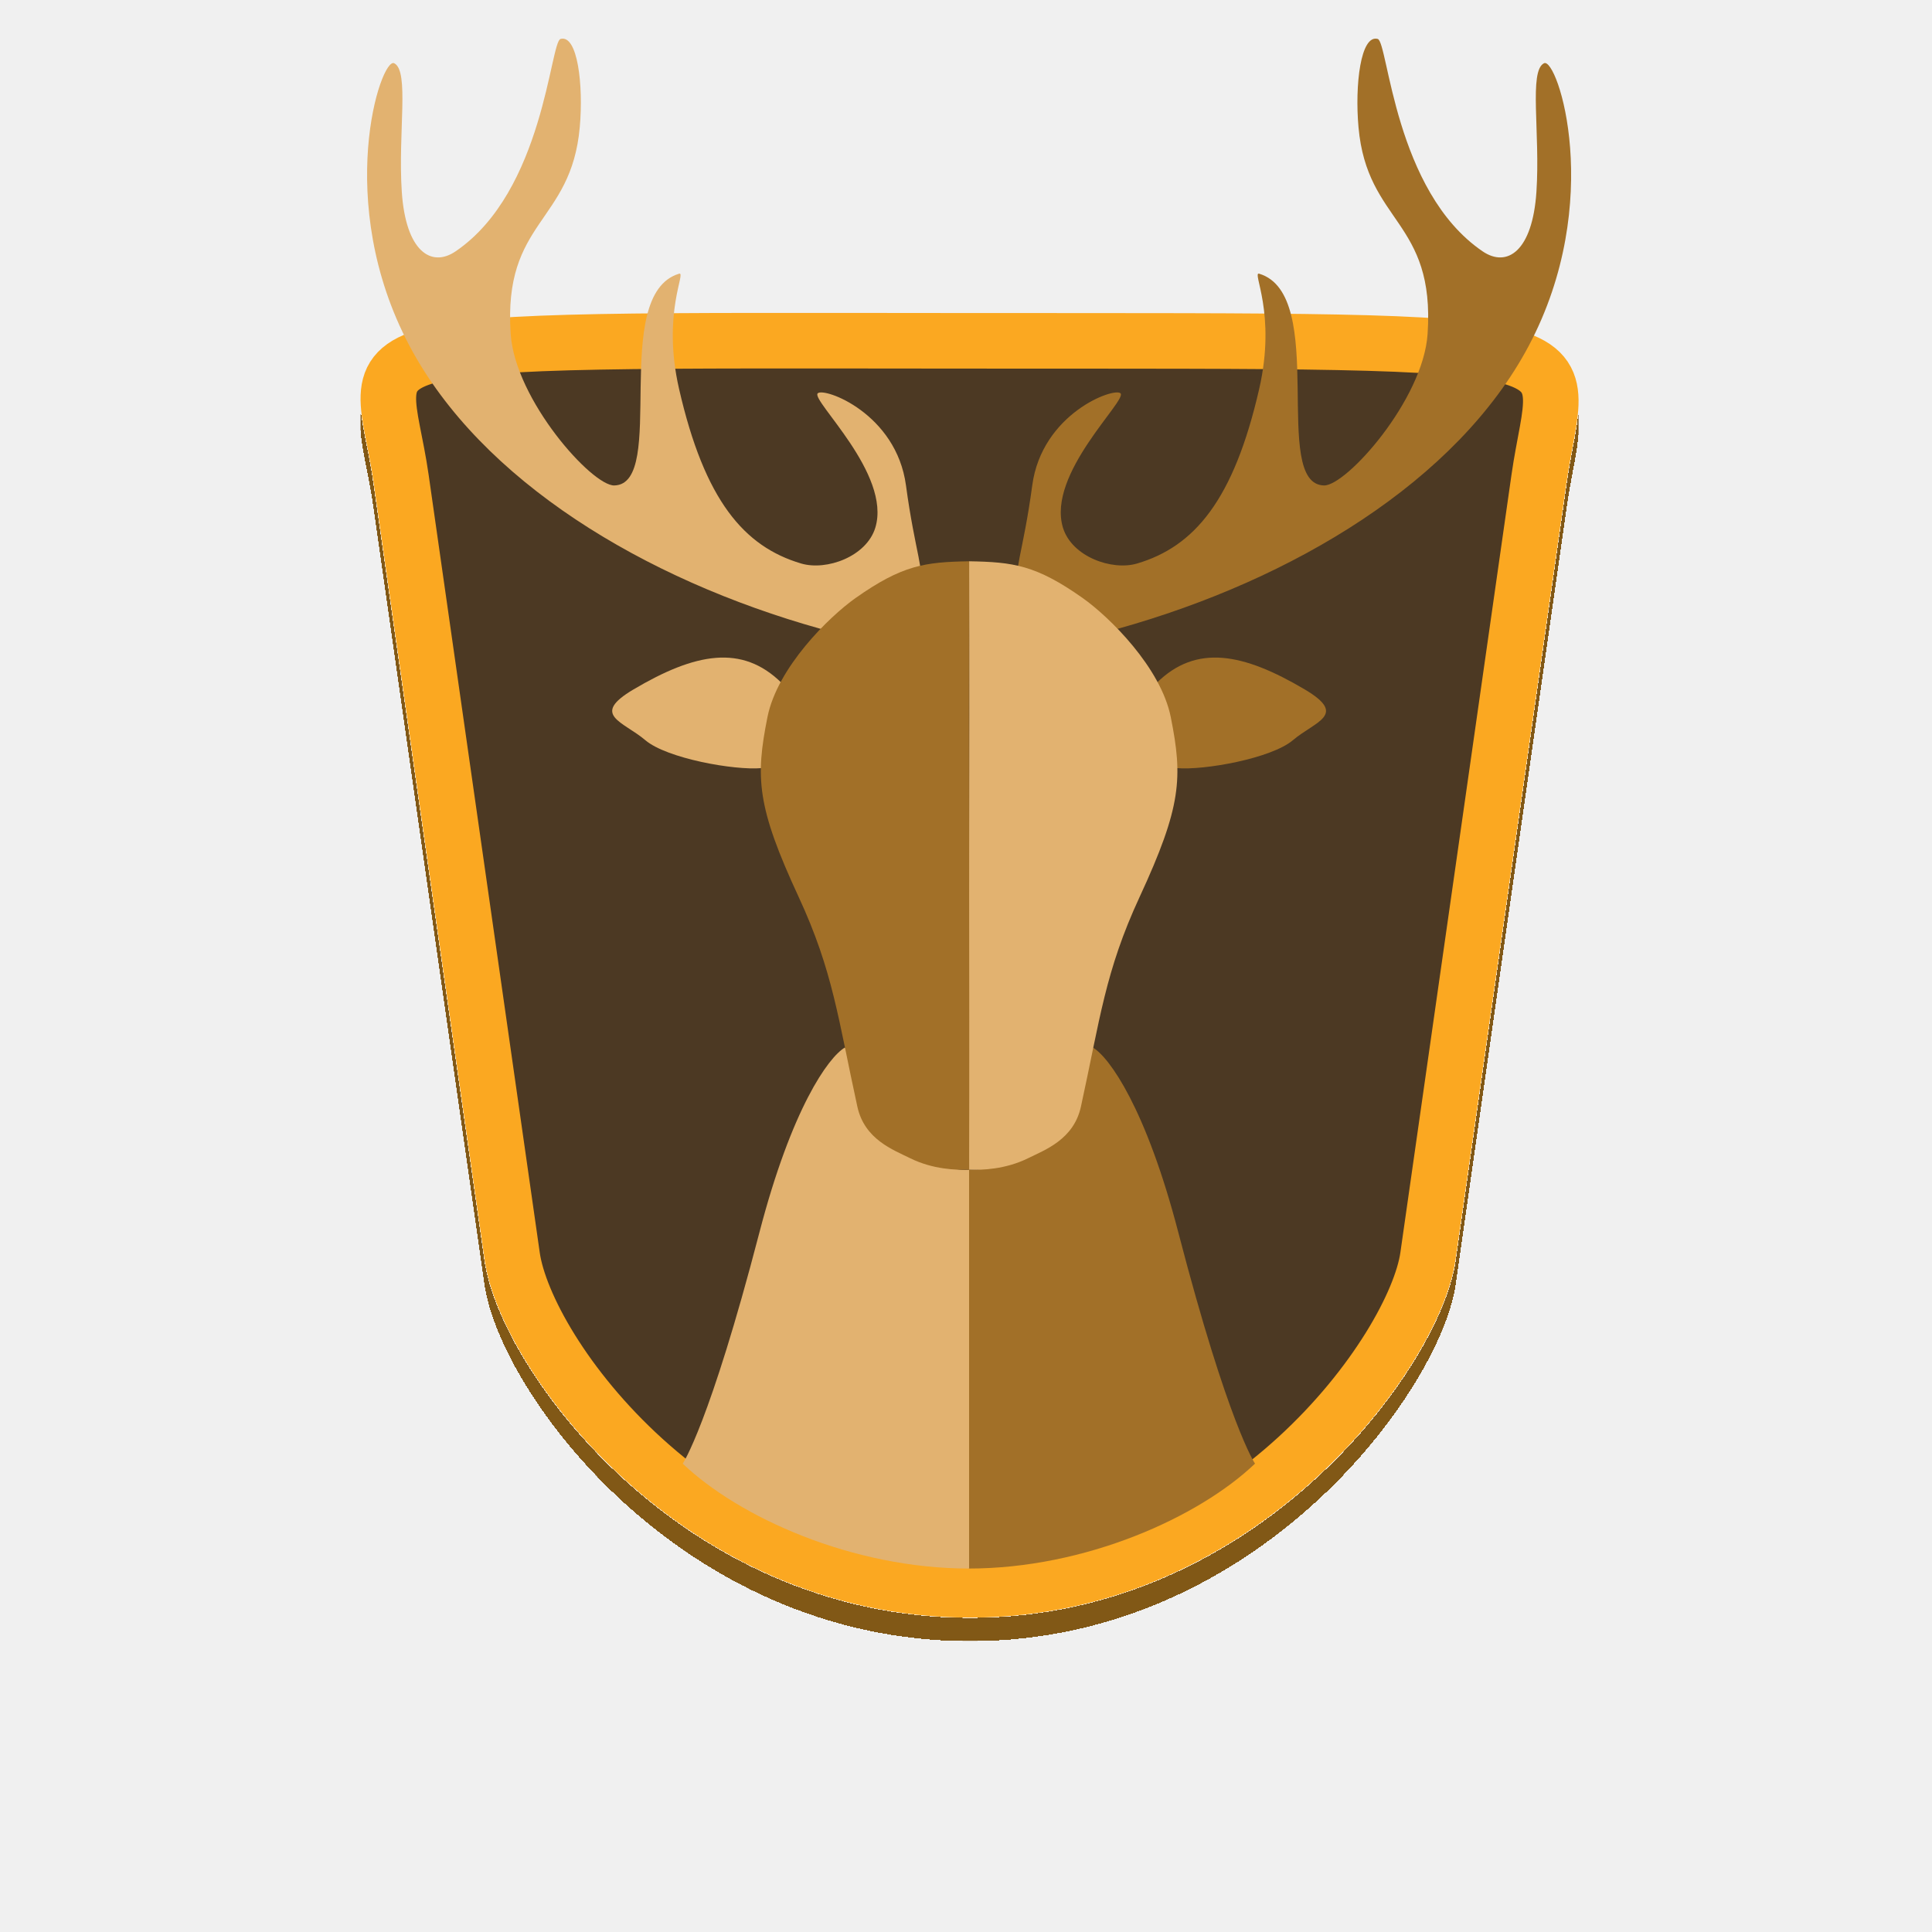
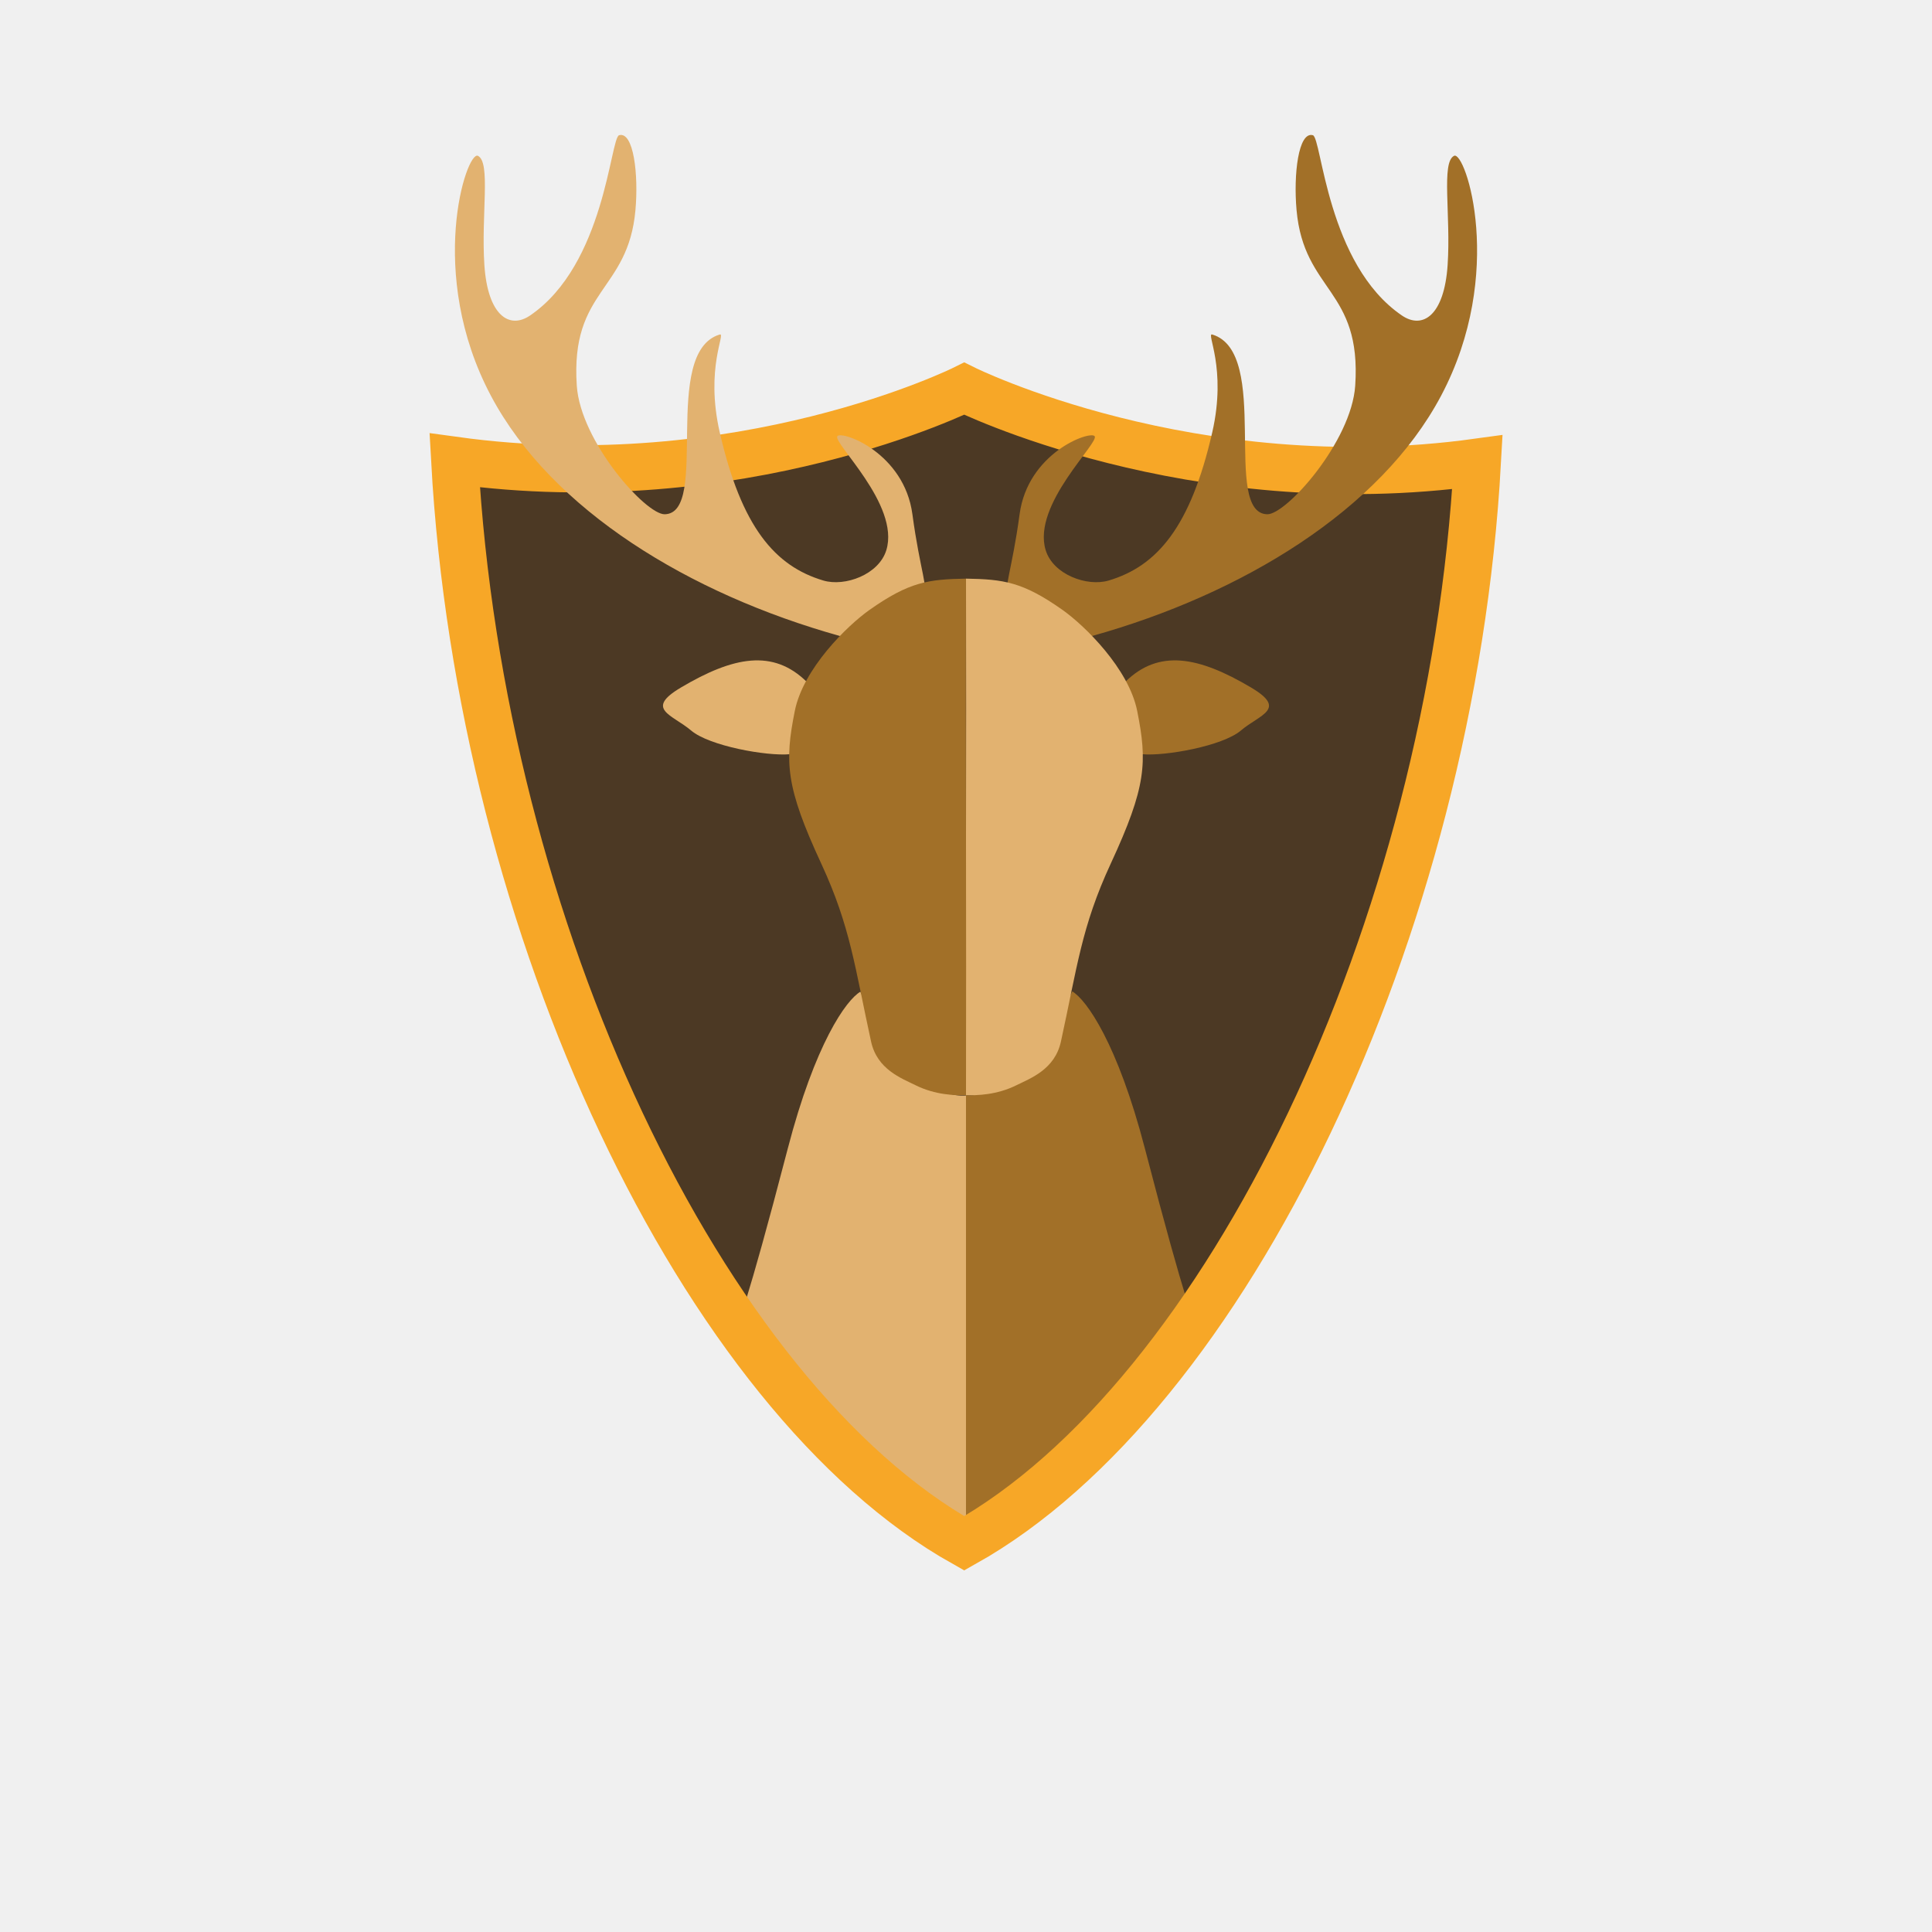
- <svg xmlns="http://www.w3.org/2000/svg" width="300" height="300" viewBox="0 0 300 300" fill="none">
-   <g filter="url(#filter0_d_816_1647)">
-     <path d="M150.63 52.922C48.037 52.858 59.077 51.867 62.285 74.318L79.54 195.102C81.684 210.113 108.196 246.866 150.63 246.866C193.304 246.866 219.682 209.365 221.72 195.102L238.975 74.318C242.167 51.992 252.064 52.984 150.63 52.922Z" fill="#4C3923" />
-     <path d="M150.63 52.922C48.037 52.858 59.077 51.867 62.285 74.318L79.54 195.102C81.684 210.113 108.196 246.866 150.63 246.866C193.304 246.866 219.682 209.365 221.72 195.102L238.975 74.318C242.167 51.992 252.064 52.984 150.63 52.922Z" stroke="#FBA821" stroke-width="8.627" stroke-miterlimit="10" />
+ <svg xmlns="http://www.w3.org/2000/svg" width="2048" height="2048" viewBox="0 0 2048 2048" fill="none">
+   <g clip-path="url(#clip0_930_1505)">
+     <path d="M481.94 488C785.26 529.85 1024 412 1024 412C1024 412 1262.74 531.74 1566.06 489.92C1538.66 986 1301.1 1480.62 1024 1636C746.9 1480.62 509.34 984.09 481.94 488Z" fill="#4C3924" />
+     <path d="M1192.79 722.83C1228.38 687.77 1270.53 695.83 1326.12 728.76C1365.12 751.87 1335.47 757.35 1315.33 774.42C1296.03 790.79 1235.33 801.67 1210.94 799.51L1192.79 722.83Z" fill="#A27028" />
+     <path d="M855.21 722.83C819.62 687.77 777.47 695.83 721.88 728.76C682.88 751.87 712.53 757.35 732.67 774.42C751.97 790.79 812.67 801.67 837.06 799.51L855.21 722.83Z" fill="#E2B270" />
+     <path d="M912 1051.29C897 1060.09 864 1106.29 835 1217.79C789.95 1390.79 782.19 1402.18 782.19 1402.18C798.21 1425.11 888.1 1561.58 1024 1636V1161.29C964.37 1166.2 912 1051.29 912 1051.29Z" fill="#E2B270" />
+     <path d="M1136.62 1050.91C1151.62 1059.72 1184.62 1105.91 1213.62 1217.42C1258.62 1390.42 1266.43 1401.81 1266.43 1401.81C1250.43 1424.73 1165.17 1559.16 1023.99 1636V1160.91C1083.63 1165.83 1136.62 1050.91 1136.62 1050.91Z" fill="#A27028" />
+     <path d="M482 488C785.31 529.82 1022.1 412 1022.1 412C1022.1 412 1262.79 531.74 1566.1 489.92C1538.71 985.98 1299.19 1480.62 1022.1 1636C745 1480.62 509.34 984.09 482 488Z" stroke="#F7A727" stroke-width="50" />
+     <path d="M1069.21 633.79C1081.02 638.79 1134.86 680.55 1157.95 674.1C1316.47 629.77 1463.14 540.93 1527.54 419.65C1596.62 289.54 1553.37 159.19 1541.36 165.19C1527.54 172.1 1538.07 227.64 1534.55 280.81C1531 334.44 1508.11 349.44 1486.09 334.44C1406.65 280.33 1401.09 145.88 1391.68 143.32C1376.38 139.17 1371 184.76 1374.41 222.76C1382.18 309.5 1443.49 306.37 1436.58 408.84C1432.58 468.21 1363.36 545.62 1343.32 545.14C1294.97 543.99 1347.93 373.59 1285.06 354.59C1278.06 352.49 1300.72 389.71 1285.06 458.22C1262.06 558.69 1226.54 600.14 1175.22 615.38C1152.41 622.15 1116.38 609.18 1108.44 583.14C1093.68 534.7 1166.53 468.45 1160.26 462.25C1154.55 456.61 1089.52 480.25 1080.81 545.14C1072.76 605.15 1062.82 626 1069.21 633.79Z" fill="#A27028" />
+     <path d="M978.79 633.79C966.98 638.79 913.14 680.55 890.05 674.1C731.53 629.77 584.86 540.93 520.46 419.65C451.38 289.54 494.63 159.19 506.64 165.19C520.46 172.1 509.93 227.64 513.45 280.81C517 334.44 539.89 349.44 561.91 334.44C641.35 280.33 646.91 145.88 656.32 143.32C671.62 139.17 677 184.76 673.59 222.76C665.82 309.5 604.51 306.37 611.42 408.84C615.42 468.21 684.64 545.62 704.68 545.14C753 544 700.07 373.59 762.94 354.59C769.89 352.49 747.28 389.71 762.94 458.22C785.94 558.69 821.46 600.14 872.78 615.38C895.59 622.15 931.62 609.18 939.56 583.14C954.32 534.7 881.47 468.45 887.74 462.25C893.45 456.61 958.48 480.25 967.19 545.14C975.24 605.15 985.18 626 978.79 633.79Z" fill="#E2B270" />
+     <path d="M1024 1160.91C1023.55 977.4 1024.45 799.77 1024 613.37C1063.66 614.06 1084.06 616.72 1126.2 646.46C1149.97 663.23 1196.54 708.9 1205.47 753.6C1216.36 808.08 1215.23 833.89 1177.47 915.4C1146.33 982.54 1141.87 1025.4 1124.61 1104.16C1118.13 1133.72 1092.38 1143.01 1077.15 1150.54C1056.56 1160.71 1035.6 1161.29 1024 1160.91Z" fill="#E2B270" />
+     <path d="M1024 1160.91C1024.45 977.4 1023.55 799.77 1024 613.37C984.34 614.06 963.94 616.72 921.8 646.46C898 663.23 851.46 708.9 842.53 753.6C831.64 808.08 832.77 833.89 870.53 915.4C901.67 982.54 906.13 1025.4 923.39 1104.16C929.87 1133.72 955.62 1143.01 970.85 1150.54C991.44 1160.71 1012.4 1161.29 1024 1160.91Z" fill="#A27028" />
  </g>
-   <path d="M179.608 106.041C185.749 99.991 193.022 101.382 202.614 107.064C209.343 111.05 204.227 111.995 200.752 114.943C197.424 117.767 186.948 119.645 182.741 119.272L179.608 106.041Z" fill="#A27028" />
-   <path d="M121.361 106.041C115.218 99.991 107.945 101.382 98.353 107.064C91.624 111.05 96.742 111.995 100.215 114.943C103.545 117.767 114.019 119.645 118.227 119.272L121.361 106.041Z" fill="#E2B270" />
-   <path d="M169.685 162.65C172.274 164.169 177.968 172.141 182.972 191.381C190.736 221.232 194.877 227.272 194.877 227.272C186.129 235.614 168.54 243.562 150.412 243.562V181.631C160.697 182.478 169.685 162.65 169.685 162.65Z" fill="#A27028" />
-   <path d="M131.205 162.65C128.617 164.169 122.923 172.141 117.919 191.381C110.154 221.232 106.013 227.272 106.013 227.272C114.761 235.614 132.349 243.562 150.479 243.562V181.631C140.192 182.478 131.205 162.65 131.205 162.65Z" fill="#E2B270" />
-   <path d="M158.285 90.677C160.323 91.54 169.614 98.746 173.598 97.631C200.949 89.983 226.257 74.654 237.369 53.726C249.29 31.277 241.823 8.784 239.752 9.821C237.367 11.013 239.184 20.595 238.577 29.769C237.964 39.025 234.016 41.613 230.215 39.025C216.51 29.688 215.557 6.487 213.927 6.045C211.281 5.331 210.36 13.196 210.947 19.754C212.287 34.719 222.866 34.179 221.676 51.862C220.986 62.105 209.04 75.463 205.584 75.381C197.239 75.182 206.378 45.78 195.529 42.502C194.322 42.139 198.232 48.561 195.529 60.381C191.561 77.719 185.432 84.871 176.578 87.499C172.643 88.667 166.424 86.429 165.056 81.938C162.509 73.579 175.077 62.148 173.995 61.076C173.012 60.103 161.789 64.182 160.286 75.381C158.897 85.735 157.182 89.342 158.285 90.677Z" fill="#A27028" />
-   <path d="M142.683 90.677C140.647 91.54 131.355 98.746 127.371 97.631C100.019 89.983 74.711 74.654 63.599 53.726C51.674 31.277 59.143 8.784 61.214 9.821C63.599 11.013 61.782 20.595 62.389 29.769C63.003 39.025 66.951 41.613 70.751 39.025C84.458 29.688 85.412 6.487 87.046 6.045C89.688 5.331 90.615 13.196 90.026 19.754C88.686 34.719 78.107 34.179 79.299 51.862C79.989 62.105 91.935 75.463 95.391 75.381C103.735 75.182 94.595 45.78 105.443 42.502C106.651 42.139 102.741 48.561 105.443 60.381C109.412 77.719 115.541 84.871 124.396 87.499C128.332 88.667 134.549 86.429 135.919 81.938C138.466 73.579 125.891 62.148 126.974 61.076C127.958 60.103 139.178 64.182 140.681 75.381C142.072 85.735 143.786 89.342 142.683 90.677Z" fill="#E2B270" />
-   <path d="M150.484 181.631C150.406 149.965 150.563 119.315 150.484 87.154C157.327 87.271 160.847 87.732 168.118 92.862C172.22 95.757 180.255 103.635 181.796 111.35C183.675 120.751 183.48 125.202 176.965 139.267C171.592 150.853 170.822 158.247 167.846 171.839C166.727 176.939 162.283 178.542 159.655 179.842C156.102 181.596 152.485 181.697 150.484 181.631Z" fill="#E2B270" />
-   <path d="M150.484 181.631C150.561 149.965 150.406 119.315 150.484 87.154C143.64 87.271 140.12 87.732 132.851 92.862C128.748 95.757 120.712 103.635 119.171 111.35C117.294 120.751 117.487 125.202 124.011 139.267C129.384 150.853 130.152 158.247 133.13 171.839C134.248 176.939 138.693 178.542 141.319 179.842C144.867 181.596 148.484 181.697 150.484 181.631Z" fill="#A27028" />
  <defs>
-     <filter id="filter0_d_816_1647" x="55.987" y="48.585" width="189.131" height="206.195" filterUnits="userSpaceOnUse" color-interpolation-filters="sRGB">
-       <feFlood flood-opacity="0" result="BackgroundImageFix" />
-       <feColorMatrix in="SourceAlpha" type="matrix" values="0 0 0 0 0 0 0 0 0 0 0 0 0 0 0 0 0 0 127 0" result="hardAlpha" />
-       <feOffset dy="3.6" />
-       <feComposite in2="hardAlpha" operator="out" />
-       <feColorMatrix type="matrix" values="0 0 0 0 0.505 0 0 0 0 0.346 0 0 0 0 0.087 0 0 0 1 0" />
-       <feBlend mode="normal" in2="BackgroundImageFix" result="effect1_dropShadow_816_1647" />
-       <feBlend mode="normal" in="SourceGraphic" in2="effect1_dropShadow_816_1647" result="shape" />
-     </filter>
+     <clipPath id="clip0_930_1505">
+       <rect width="2048" height="2048" fill="white" />
+     </clipPath>
  </defs>
</svg>
